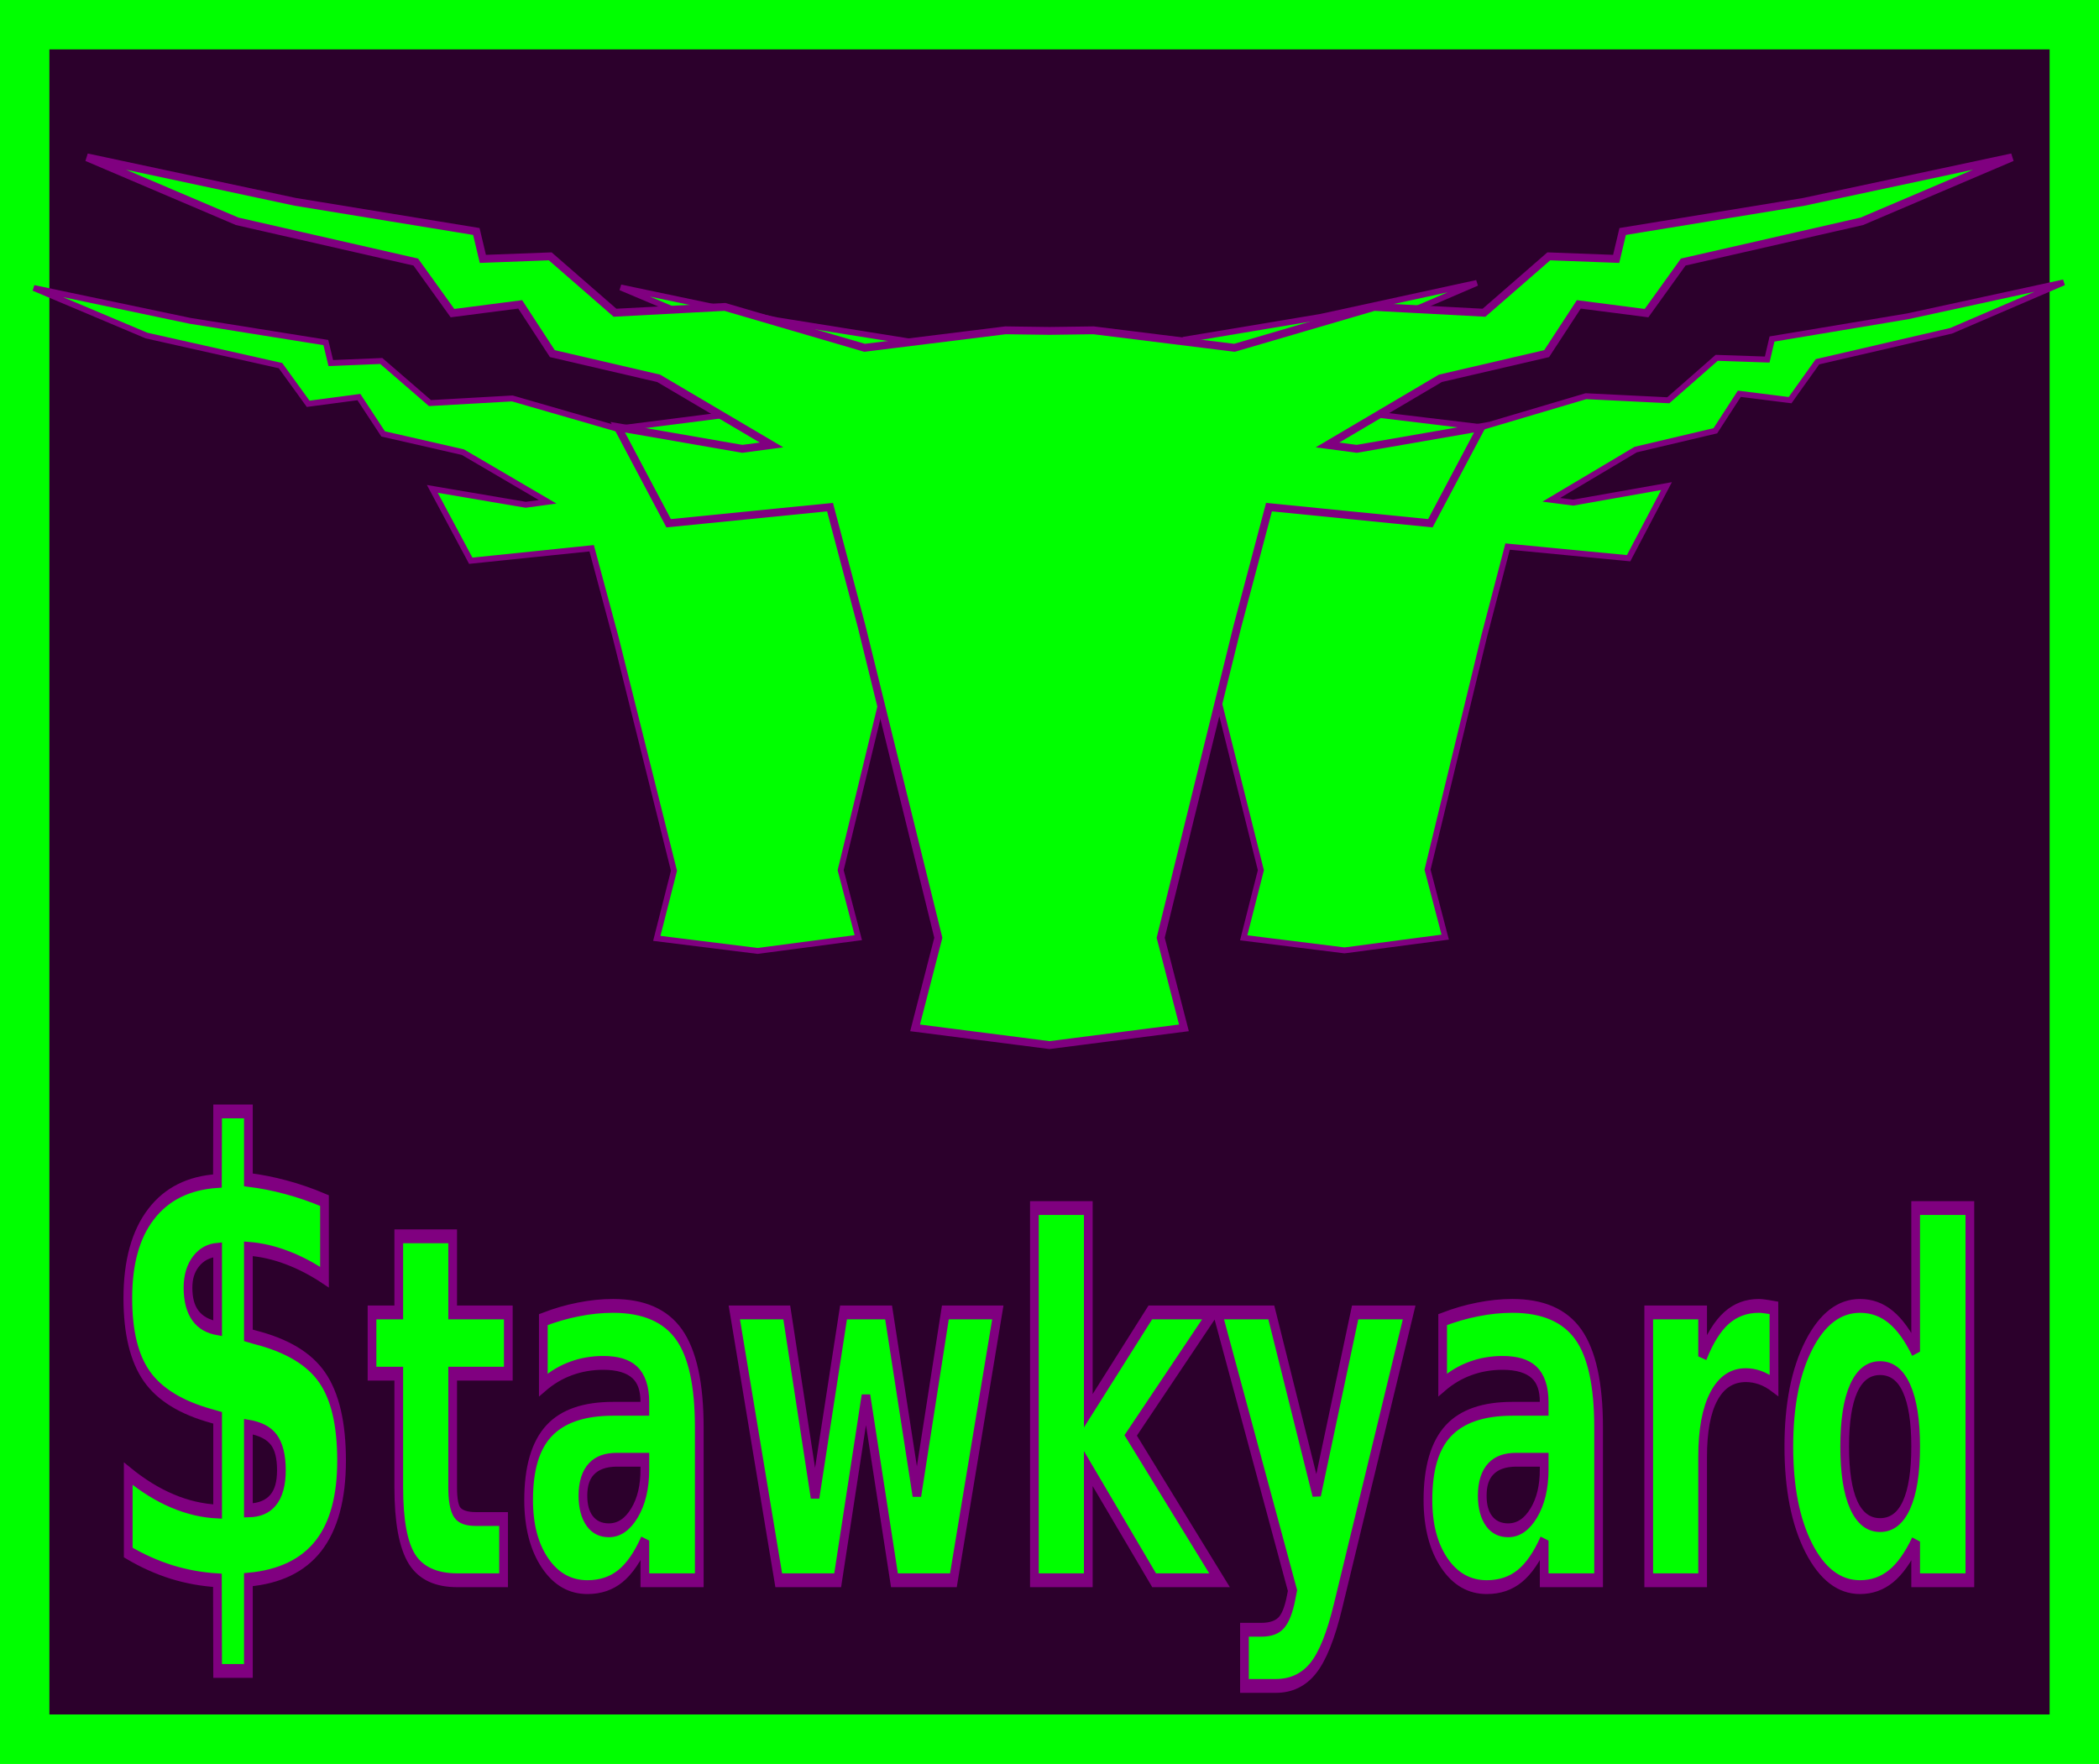
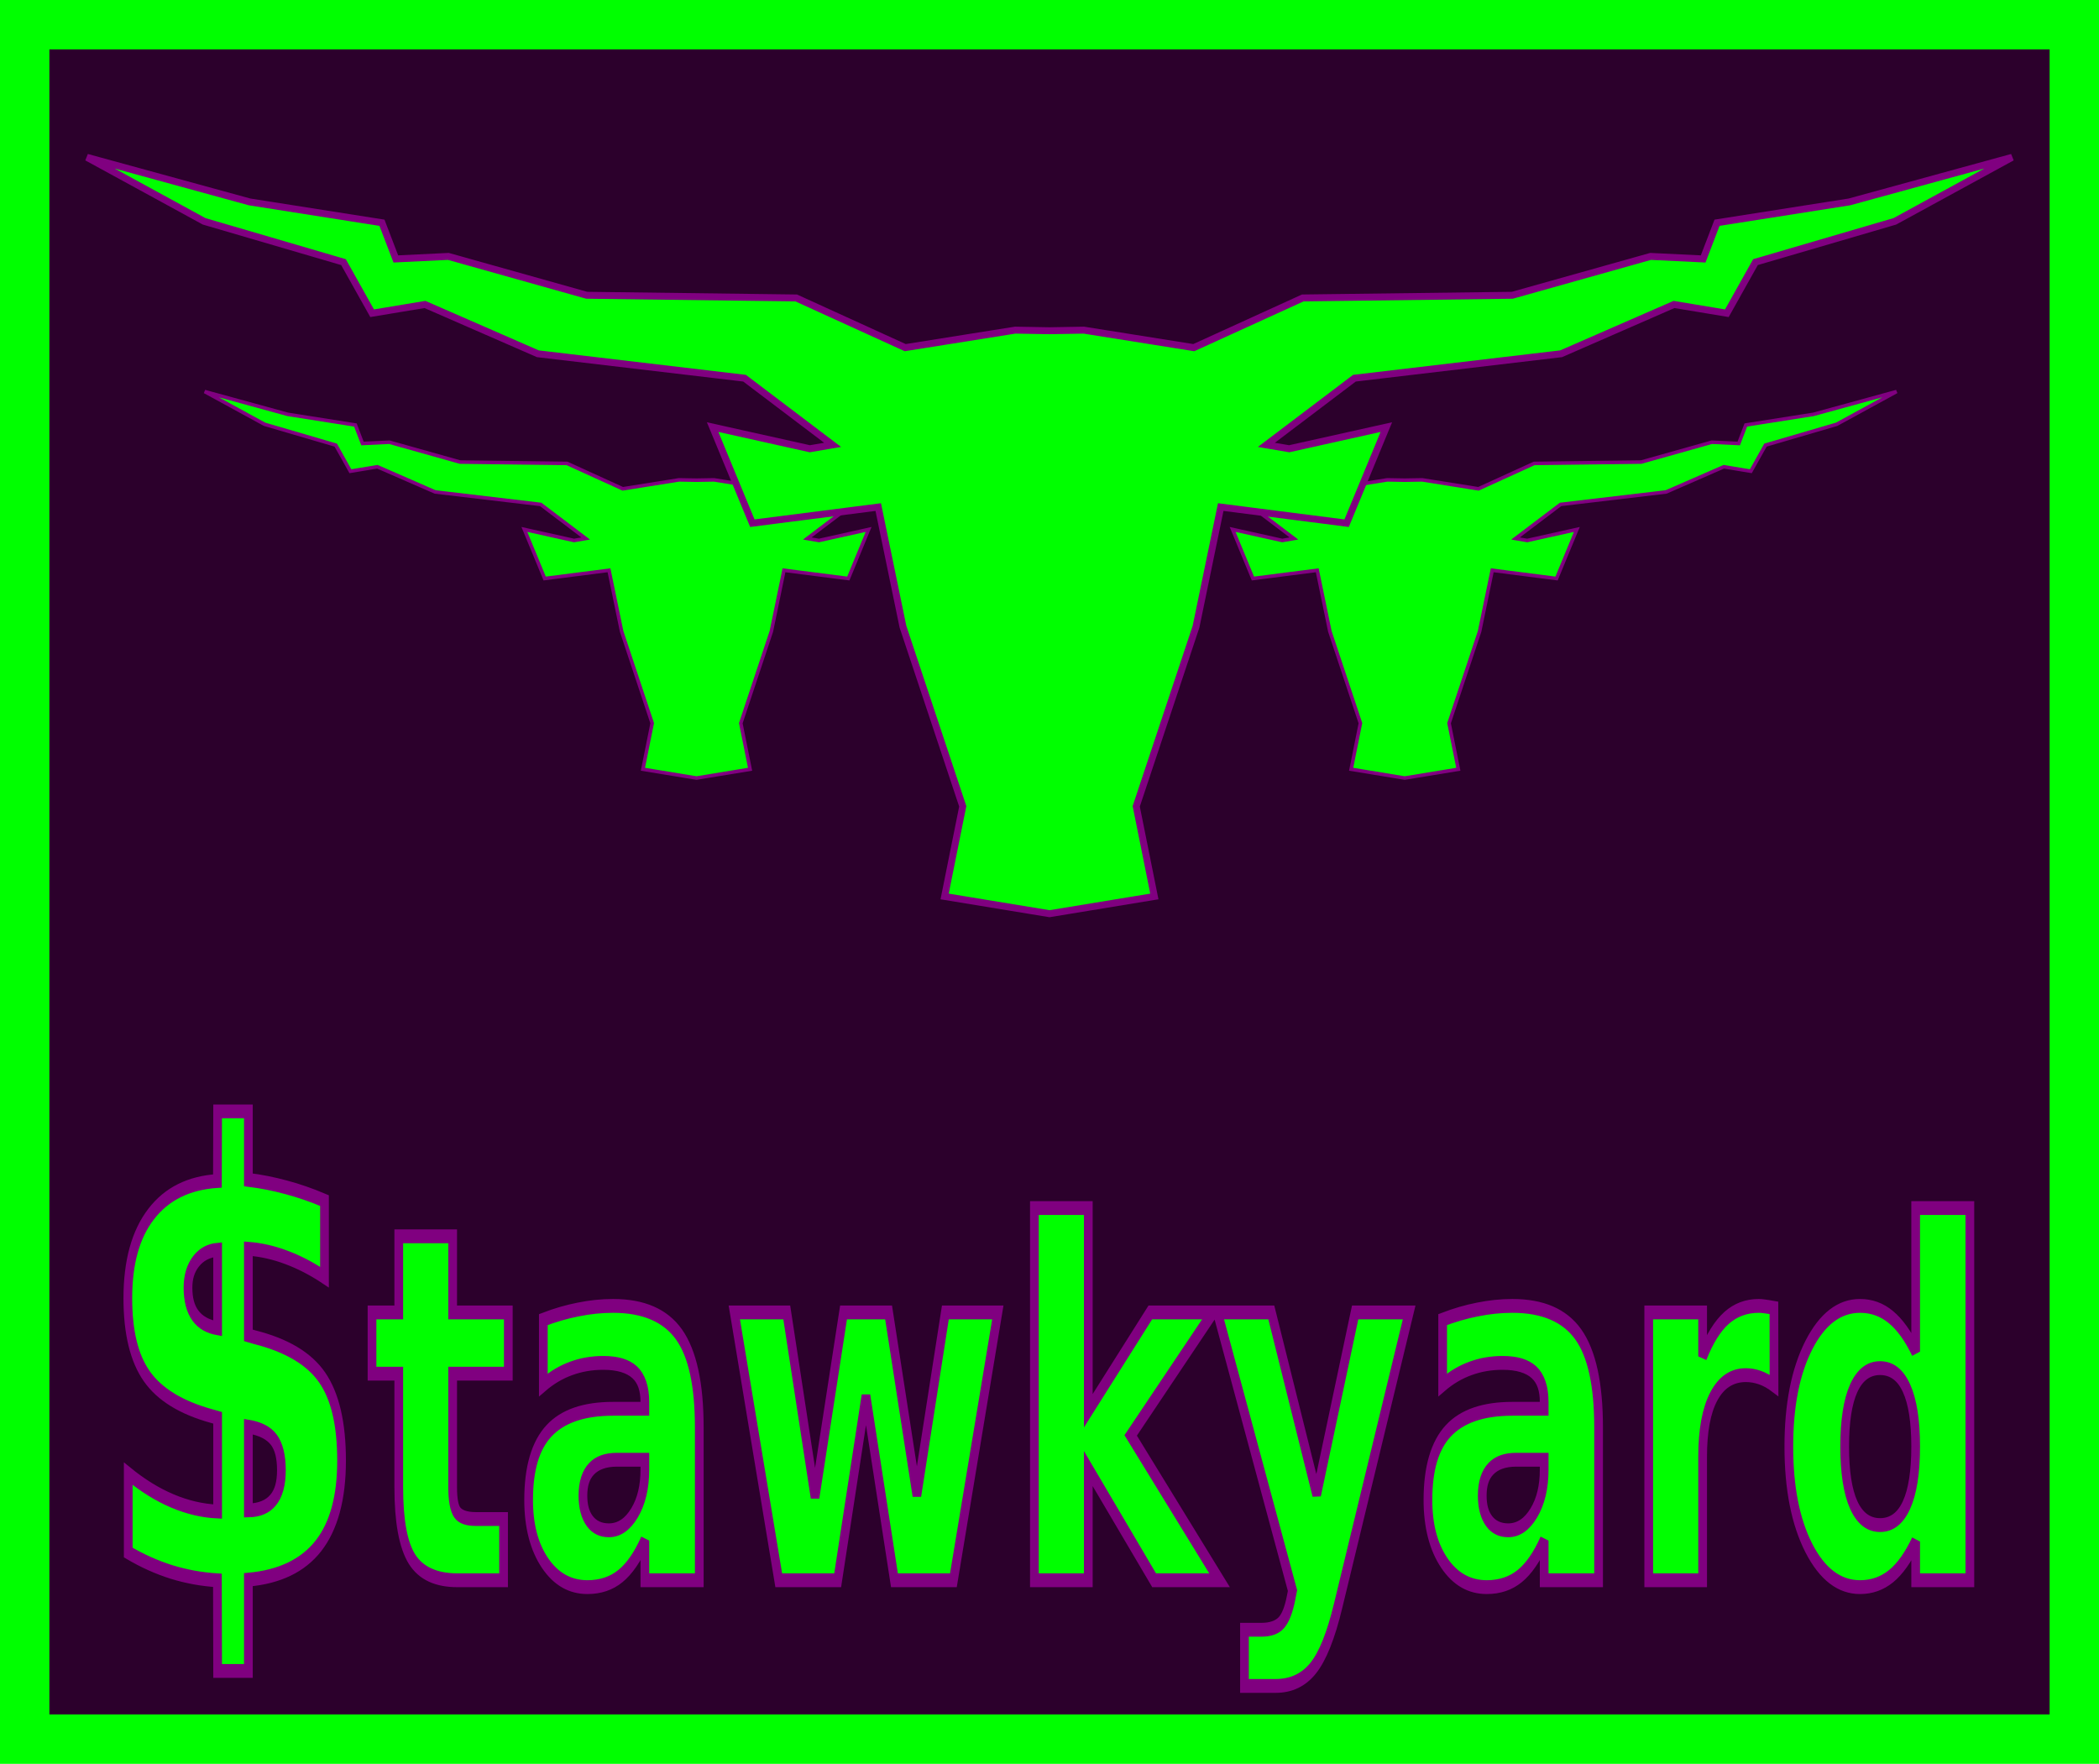
<svg xmlns="http://www.w3.org/2000/svg" xmlns:xlink="http://www.w3.org/1999/xlink" width="253.041mm" height="212.636mm" viewBox="0 0 253.041 212.636" version="1.1" id="svg8">
  <defs id="defs2">
    </defs>
-   <g style="display:none" transform="translate(27.12828,-64.90052)" id="g870" />
-   <g style="display:none" transform="translate(27.12828,-64.90052)" id="g836" />
-   <g id="layer4" style="display:inline" transform="translate(2.141873,2.359448)">
+   <g style="display:none" transform="translate(27.12828,-64.90052)" id="g1476">
+     <path id="path1474" d="m -16.647,83.867 18.106,7.711 21.536,4.914 4.425,6.157 8.164,-1.056 3.876,5.938 12.817,2.979 13.605,8.03 -3.526,0.469 -15.013,-2.608 6.137,11.577 19.453,-1.942 3.817,14.408 9.24,37.507 -2.801,10.861 16.204,2.078 16.204,-2.078 -2.801,-10.861 9.24,-37.507 3.817,-14.408 19.453,1.942 6.137,-11.577 -15.013,2.608 -3.526,-0.469 13.605,-8.03 12.817,-2.979 3.876,-5.938 8.164,1.056 4.425,-6.157 21.536,-4.914 18.106,-7.711 -25.119,5.369 -21.823,3.571 -0.785,3.302 -8.122,-0.306 -7.808,6.798 -13.245,-0.701 -16.844,4.929 -16.987,-2.108 -5.306,0.072 -5.306,-0.072 -16.987,2.108 -16.844,-4.929 -13.245,0.701 -7.808,-6.798 -8.122,0.306 L 30.295,92.806 8.472,89.235 Z" style="fill:#00ff00;fill-rule:evenodd;stroke:#800080;stroke-width:0.946;stroke-linecap:butt;stroke-linejoin:miter;stroke-miterlimit:4;stroke-dasharray:none;stroke-opacity:1" />
+   </g>
+   <g style="display:none" transform="translate(27.12828,-64.90052)" id="g1550">
+     <path id="path1548" d="m -16.647,83.867 14.126,7.716 16.802,4.918 3.452,6.161 6.369,-1.057 13.607,5.942 24.923,2.947 10.614,8.035 -2.751,0.469 -11.713,-2.61 4.788,11.585 15.177,-1.943 2.978,14.418 7.209,37.531 -2.185,10.868 12.642,2.079 12.642,-2.079 -2.185,-10.868 7.209,-37.531 2.978,-14.418 15.177,1.943 4.788,-11.585 -11.713,2.61 -2.751,-0.469 10.614,-8.035 24.923,-2.947 13.607,-5.942 6.369,1.057 3.452,-6.161 16.802,-4.918 14.126,-7.716 -19.597,5.372 -15.968,2.515 -1.671,4.363 -6.337,-0.306 -16.675,4.685 -25.256,0.323 -13.141,5.991 -13.253,-2.11 -4.14,0.072 -4.14,-0.072 -13.253,2.11 L 68.858,100.819 43.601,100.495 26.926,95.81 20.59,96.116 18.919,91.754 2.951,89.239 Z" style="fill:#00ff00;fill-rule:evenodd;stroke:#800080;stroke-width:0.836;stroke-linecap:butt;stroke-linejoin:miter;stroke-miterlimit:4;stroke-dasharray:none;stroke-opacity:1" />
+   </g>
+   <g id="g1482" transform="translate(27.12828,-64.90052)" style="display:none">
+     <path style="fill:#00ff00;fill-rule:evenodd;stroke:#800080;stroke-width:0.836;stroke-linecap:butt;stroke-linejoin:miter;stroke-miterlimit:4;stroke-dasharray:none;stroke-opacity:1" d="m -16.647,83.867 14.126,7.716 16.802,4.918 3.452,6.161 6.369,-1.057 13.607,5.942 24.923,2.947 10.614,8.035 -2.751,0.469 -11.713,-2.61 4.788,11.585 15.177,-1.943 2.978,14.418 7.209,21.656 -2.185,10.868 12.642,2.079 12.642,-2.079 -2.185,-10.868 7.209,-21.656 2.978,-14.418 15.177,1.943 4.788,-11.585 -11.713,2.61 -2.751,-0.469 10.614,-8.035 24.923,-2.947 13.607,-5.942 6.369,1.057 3.452,-6.161 16.802,-4.918 14.126,-7.716 -19.597,5.372 -15.968,2.515 -1.671,4.363 -6.337,-0.306 -16.675,4.685 -25.256,0.323 -13.141,5.991 -13.253,-2.11 -4.14,0.072 -4.14,-0.072 -13.253,2.11 L 68.858,100.819 43.601,100.495 26.926,95.81 20.59,96.116 18.919,91.754 2.951,89.239 Z" id="path1480" />
+   </g>
+   <g id="layer4" style="display:none" transform="translate(2.141873,2.359448)">
    <g style="display:inline" transform="translate(3.552246,3.07567)" id="g899">
      <rect y="0.518" x="0.259" height="200.73" width="241.135" id="rect897" style="opacity:1;fill:#2c002c;fill-opacity:1;stroke:#00ff00;stroke-width:11.906;stroke-linecap:square;stroke-miterlimit:4;stroke-dasharray:none;stroke-dashoffset:660;stroke-opacity:1;paint-order:markers stroke fill" />
    </g>
    <g style="display:inline" id="g4560" transform="translate(24.98641,-67.25997)">
      <path id="path4558" d="m 83.322,115.343 c -1.31,0.317 -2.605,0.671 -3.884,1.062 -4.556,1.391 -8.878,3.236 -13.124,5.166 -4.324,1.966 -8.672,4.054 -13.524,4.906 -4.193,0.736 -8.574,0.509 -12.845,-0.016 -4.271,-0.525 -8.493,-1.344 -12.775,-1.792 -9.195,-0.963 -18.604,-0.162 -27.299,2.276 -2.435,0.683 -4.814,1.493 -7.116,2.43 l 8.102,-1.337 c 4.304,-0.365 8.661,-0.379 12.987,-0.04 3.761,0.294 7.503,0.855 11.141,1.739 4.16,1.01 8.176,2.439 12.382,3.302 7.688,1.577 15.906,1.177 23.218,-1.128 -0.919,0.341 -1.824,0.705 -2.715,1.093 -4.497,1.958 -8.605,4.507 -12.124,7.524 0.623,0.142 1.253,0.263 1.887,0.361 7.526,1.173 15.609,-0.968 20.783,-5.505 -1.044,2.115 -1.157,4.546 -0.314,6.753 0.924,2.418 2.923,4.488 5.212,6.198 2.289,1.71 4.885,3.109 7.372,4.616 2.487,1.507 4.908,3.158 6.684,5.24 1.776,2.082 2.864,4.657 2.422,7.143 -0.225,1.262 -0.827,2.45 -1.185,3.689 -0.179,0.619 -0.298,1.256 -0.274,1.896 0.024,0.64 0.196,1.285 0.568,1.853 0.532,0.809 1.448,1.42 2.46,1.808 1.011,0.388 2.117,0.569 3.218,0.676 4.385,0.426 9.078,-0.388 12.887,-2.148 m 0,0 c 4.355,-0.471 9.34,-2.302 12.49,-4.787 0.791,-0.624 1.529,-1.309 2.035,-2.112 0.506,-0.803 0.768,-1.735 0.574,-2.637 -0.136,-0.632 -0.491,-1.228 -0.959,-1.746 -0.467,-0.519 -1.045,-0.965 -1.658,-1.368 -1.226,-0.806 -2.606,-1.451 -3.744,-2.341 -2.241,-1.753 -3.337,-4.326 -3.513,-6.845 -0.175,-2.519 0.487,-5.012 1.311,-7.425 0.824,-2.413 1.817,-4.792 2.33,-7.268 0.513,-2.476 0.523,-5.095 -0.584,-7.463 -1.01,-2.161 -2.949,-4.032 -5.383,-5.196 7.548,1.059 15.579,-1.204 20.649,-5.819 0.427,-0.389 0.835,-0.793 1.22,-1.211 -5.082,-0.667 -10.274,-0.674 -15.326,-0.022 -1,0.129 -1.995,0.284 -2.982,0.464 7.545,-1.755 14.359,-5.464 19.25,-10.479 2.676,-2.743 4.771,-5.842 7.298,-8.68 2.21,-2.482 4.748,-4.759 7.504,-6.835 3.169,-2.387 6.631,-4.51 10.319,-6.329 l 7.435,-2.909 c -11.593,1.764 -22.454,6.388 -30.841,13.13 -3.051,2.453 -5.773,5.169 -8.757,7.677 -2.984,2.508 -6.283,4.833 -10.164,6.304 -4.491,1.702 -9.523,2.177 -14.443,2.738 -4.832,0.551 -9.658,1.206 -14.325,2.336 -1.31,0.317 -2.606,0.671 -3.884,1.062" style="fill:#00ff00;fill-rule:evenodd;stroke:#800080;stroke-width:1.323;stroke-linecap:butt;stroke-linejoin:miter;stroke-miterlimit:4;stroke-dasharray:none;stroke-opacity:1" />
      <use x="0" y="0" xlink:href="#path4558" id="use4564" transform="translate(15.32053,12.29689)" width="100%" height="100%" style="fill:#00ff00;stroke:#800080;stroke-width:1.323;stroke-miterlimit:4;stroke-dasharray:none" />
      <use x="0" y="0" xlink:href="#use4564" id="use4566" transform="translate(15.32053,12.29689)" width="100%" height="100%" style="fill:#00ff00;stroke:#800080;stroke-width:1.323;stroke-miterlimit:4;stroke-dasharray:none" />
    </g>
    <g transform="translate(24.98641,-67.25997)" id="g4532" style="display:none">
      <path style="fill:#00ff00;fill-rule:evenodd;stroke:#800080;stroke-width:1.056;stroke-linecap:butt;stroke-linejoin:miter;stroke-miterlimit:4;stroke-dasharray:none;stroke-opacity:1" d="m 99.925,97.347 c -1.758,-0.062 -3.518,-0.062 -5.276,0 -6.264,0.221 -12.477,1.227 -18.642,2.395 -6.279,1.189 -12.649,2.554 -18.994,1.835 C 51.53,100.954 46.314,98.795 41.386,96.228 36.459,93.662 31.743,90.67 26.763,88.215 16.068,82.944 4.202,80.259 -7.64,80.352 c -3.316,0.026 -6.63,0.27 -9.916,0.735 l 10.552,1.33 c 5.428,1.23 10.738,3.016 15.828,5.322 4.426,2.005 8.691,4.407 12.663,7.255 4.542,3.257 8.693,7.088 13.366,10.139 8.543,5.577 18.752,8.378 28.843,7.912 -1.295,0.136 -2.585,0.313 -3.869,0.532 -6.485,1.105 -12.801,3.268 -18.643,6.386 0.685,0.474 1.39,0.918 2.111,1.33 8.555,4.898 19.5,5.001 28.139,0.266 -2.362,2.774 -3.756,6.415 -3.869,10.111 -0.124,4.05 1.24,8.018 3.143,11.56 1.903,3.542 4.34,6.739 6.59,10.056 2.249,3.317 4.343,6.823 5.43,10.717 1.087,3.893 1.081,8.249 -0.741,11.836 -0.925,1.821 -2.272,3.372 -3.348,5.102 -0.538,0.865 -1.011,1.781 -1.312,2.761 -0.301,0.98 -0.426,2.031 -0.265,3.046 0.229,1.448 1.03,2.753 2.06,3.761 1.03,1.007 2.283,1.74 3.568,2.359 5.118,2.463 11.251,3.174 16.795,2.083 m 0,0 c 5.545,1.091 12.557,0.38 17.675,-2.083 1.285,-0.619 2.537,-1.352 3.568,-2.359 1.03,-1.007 1.831,-2.313 2.06,-3.761 0.161,-1.015 0.036,-2.065 -0.265,-3.046 -0.301,-0.98 -0.774,-1.897 -1.312,-2.761 -1.076,-1.73 -2.423,-3.281 -3.348,-5.102 -1.822,-3.587 -1.828,-7.943 -0.741,-11.836 1.087,-3.893 3.181,-7.399 5.43,-10.717 2.249,-3.317 4.687,-6.514 6.59,-10.056 1.903,-3.542 3.268,-7.509 3.143,-11.56 -0.114,-3.696 -1.507,-7.337 -3.869,-10.111 8.64,4.735 19.585,4.632 28.139,-0.266 0.721,-0.413 1.426,-0.857 2.111,-1.33 -5.841,-3.118 -12.158,-5.281 -18.643,-6.386 -1.284,-0.219 -2.574,-0.396 -3.869,-0.532 10.091,0.466 20.3,-2.335 28.843,-7.912 4.674,-3.051 8.824,-6.882 13.366,-10.139 3.972,-2.848 8.237,-5.25 12.663,-7.255 5.09,-2.306 10.4,-4.092 15.828,-5.322 l 10.552,-1.33 c -15.022,-2.129 -30.63,0.381 -44.32,7.128 -4.98,2.455 -9.696,5.447 -14.623,8.013 -4.927,2.566 -10.143,4.726 -15.627,5.348 -6.345,0.72 -12.715,-0.645 -18.994,-1.835 -6.165,-1.168 -12.378,-2.174 -18.642,-2.395 -1.758,-0.062 -3.518,-0.062 -5.276,0" id="path4534" />
    </g>
    <text xml:space="preserve" style="font-style:normal;font-variant:normal;font-weight:bold;font-stretch:normal;font-size:59.04px;line-height:7.688px;font-family:'DejaVu Sans';-inkscape-font-specification:'DejaVu Sans Bold';letter-spacing:0px;word-spacing:0px;fill:#00ff00;fill-opacity:1;stroke:#800080;stroke-width:1.323;stroke-linecap:butt;stroke-linejoin:miter;stroke-miterlimit:4;stroke-dasharray:none;stroke-opacity:1" x="11.65" y="149.317" id="text4546" transform="scale(0.7936162,1.260055)">
      <tspan id="tspan4544" x="11.65" y="149.317" style="font-style:normal;font-variant:normal;font-weight:bold;font-stretch:normal;font-family:'DejaVu Sans';-inkscape-font-specification:'DejaVu Sans Bold';fill:#00ff00;stroke:#800080;stroke-width:1.323;stroke-miterlimit:4;stroke-dasharray:none">$<tspan style="font-size:46.855px;fill:#00ff00;stroke:#800080;stroke-width:1.323;stroke-miterlimit:4;stroke-dasharray:none" id="tspan4548">tawkyard</tspan>
      </tspan>
    </text>
  </g>
  <g transform="translate(2.141873,2.359448)" style="display:none" id="g893">
    <g id="layer5" transform="translate(3.552246,3.07567)" style="display:inline">
      <rect style="opacity:1;fill:#000000;fill-opacity:1;stroke:#ff0000;stroke-width:11.906;stroke-linecap:square;stroke-miterlimit:4;stroke-dasharray:none;stroke-dashoffset:660;stroke-opacity:1;paint-order:markers stroke fill" id="rect4571" width="241.135" height="200.73" x="0.259" y="0.518" />
    </g>
    <g style="display:inline" transform="translate(24.98641,-67.25997)" id="g907">
      <path style="fill:#0000ff;fill-rule:evenodd;stroke:#ff0000;stroke-width:0.709;stroke-linecap:butt;stroke-linejoin:miter;stroke-miterlimit:4;stroke-dasharray:none;stroke-opacity:1" d="m -23.06,99.617 13.592,5.733 16.156,3.627 3.333,4.604 6.117,-0.813 2.921,4.441 9.615,2.2 10.219,5.984 -2.642,0.36 -11.26,-1.915 4.631,8.662 14.577,-1.507 2.899,10.79 7.024,28.091 -2.071,8.149 12.151,1.515 12.141,-1.6 -2.128,-8.134 6.828,-28.139 2.824,-10.81 14.587,1.405 4.57,-8.694 -11.247,1.994 -2.644,-0.342 10.177,-6.055 9.6,-2.267 2.89,-4.461 6.122,0.77 3.301,-4.627 16.13,-3.74 13.552,-5.828 -18.814,4.09 -16.349,2.734 -0.58,2.477 -6.089,-0.208 -5.835,5.116 -9.93,-0.49 -12.613,3.739 -12.739,-1.536 -3.977,0.068 -3.978,-0.04 -12.728,1.625 -12.639,-3.651 -9.926,0.56 -5.871,-5.075 -6.087,0.251 -0.597,-2.473 -16.368,-2.619 z" id="use909" />
      <use x="0" y="0" xlink:href="#use909" id="use911" transform="translate(70.67776,-0.2469869)" width="100%" height="100%" />
    </g>
    <g id="layer1" transform="translate(24.98641,-67.25997)" style="display:inline">
      <path style="fill:#0000ff;fill-rule:evenodd;stroke:#ff0000;stroke-width:0.946;stroke-linecap:butt;stroke-linejoin:miter;stroke-miterlimit:4;stroke-dasharray:none;stroke-opacity:1" d="m -16.647,83.867 18.106,7.711 21.536,4.914 4.425,6.157 8.164,-1.056 3.876,5.938 12.817,2.979 13.605,8.03 -3.526,0.469 -15.013,-2.608 6.137,11.577 19.453,-1.942 3.817,14.408 9.24,37.507 -2.801,10.861 16.204,2.078 16.204,-2.078 -2.801,-10.861 9.24,-37.507 3.817,-14.408 19.453,1.942 6.137,-11.577 -15.013,2.608 -3.526,-0.469 13.605,-8.03 12.817,-2.979 3.876,-5.938 8.164,1.056 4.425,-6.157 21.536,-4.914 18.106,-7.711 -25.119,5.369 -21.823,3.571 -0.785,3.302 -8.122,-0.306 -7.808,6.798 -13.245,-0.701 -16.844,4.929 -16.987,-2.108 -5.306,0.072 -5.306,-0.072 -16.987,2.108 -16.844,-4.929 -13.245,0.701 -7.808,-6.798 -8.122,0.306 L 30.295,92.806 8.472,89.235 Z" id="path4517" />
    </g>
    <text transform="scale(0.7936162,1.260055)" id="text891" y="149.317" x="12.109" style="font-style:normal;font-variant:normal;font-weight:bold;font-stretch:normal;font-size:59.04px;line-height:7.688px;font-family:'DejaVu Sans';-inkscape-font-specification:'DejaVu Sans Bold';letter-spacing:0px;word-spacing:0px;fill:#0000ff;fill-opacity:1;stroke:#ff0000;stroke-width:1.323;stroke-linecap:butt;stroke-linejoin:miter;stroke-miterlimit:4;stroke-dasharray:none;stroke-opacity:1" xml:space="preserve">
      <tspan style="font-style:normal;font-variant:normal;font-weight:bold;font-stretch:normal;font-family:'DejaVu Sans';-inkscape-font-specification:'DejaVu Sans Bold';fill:#0000ff;stroke:#ff0000;stroke-width:1.323;stroke-miterlimit:4;stroke-dasharray:none" y="149.317" x="12.109" id="tspan889">$<tspan id="tspan887" style="font-size:46.855px;fill:#0000ff;stroke:#ff0000;stroke-width:1.323;stroke-miterlimit:4;stroke-dasharray:none">tawkyard</tspan>
      </tspan>
    </text>
  </g>
-   <g id="g937" style="display:inline" transform="translate(2.141873,2.359448)">
+   <g id="g937" style="display:none" transform="translate(2.141873,2.359448)">
    <g style="display:inline" transform="translate(3.552246,3.07567)" id="g919">
      <rect y="0.518" x="0.259" height="200.73" width="241.135" id="rect917" style="opacity:1;fill:#2c002c;fill-opacity:1;stroke:#00ff00;stroke-width:11.906;stroke-linecap:square;stroke-miterlimit:4;stroke-dasharray:none;stroke-dashoffset:660;stroke-opacity:1;paint-order:markers stroke fill" />
    </g>
    <g id="g925" transform="translate(24.98641,-67.25997)" style="display:inline">
      <path id="path921" d="m -23.06,99.617 13.592,5.733 16.156,3.627 3.333,4.604 6.117,-0.813 2.921,4.441 9.615,2.2 10.219,5.984 -2.642,0.36 -11.26,-1.915 4.631,8.662 14.577,-1.507 2.899,10.79 7.024,28.091 -2.071,8.149 12.151,1.515 12.141,-1.6 -2.128,-8.134 6.828,-28.139 2.824,-10.81 14.587,1.405 4.57,-8.694 -11.247,1.994 -2.644,-0.342 10.177,-6.055 9.6,-2.267 2.89,-4.461 6.122,0.77 3.301,-4.627 16.13,-3.74 13.552,-5.828 -18.814,4.09 -16.349,2.734 -0.58,2.477 -6.089,-0.208 -5.835,5.116 -9.93,-0.49 -12.613,3.739 -12.739,-1.536 -3.977,0.068 -3.978,-0.04 -12.728,1.625 -12.639,-3.651 -9.926,0.56 -5.871,-5.075 -6.087,0.251 -0.597,-2.473 -16.368,-2.619 z" style="fill:#00ff00;fill-rule:evenodd;stroke:#800080;stroke-width:0.709;stroke-linecap:butt;stroke-linejoin:miter;stroke-miterlimit:4;stroke-dasharray:none;stroke-opacity:1" />
      <use x="0" y="0" xlink:href="#path921" id="use939" transform="translate(70.75138,-0.06527)" width="100%" height="100%" />
    </g>
-     <g style="display:inline" transform="translate(24.98641,-67.25997)" id="g929">
-       <path id="path927" d="m -16.647,83.867 18.106,7.711 21.536,4.914 4.425,6.157 8.164,-1.056 3.876,5.938 12.817,2.979 13.605,8.03 -3.526,0.469 -15.013,-2.608 6.137,11.577 19.453,-1.942 3.817,14.408 9.24,37.507 -2.801,10.861 16.204,2.078 16.204,-2.078 -2.801,-10.861 9.24,-37.507 3.817,-14.408 19.453,1.942 6.137,-11.577 -15.013,2.608 -3.526,-0.469 13.605,-8.03 12.817,-2.979 3.876,-5.938 8.164,1.056 4.425,-6.157 21.536,-4.914 18.106,-7.711 -25.119,5.369 -21.823,3.571 -0.785,3.302 -8.122,-0.306 -7.808,6.798 -13.245,-0.701 -16.844,4.929 -16.987,-2.108 -5.306,0.072 -5.306,-0.072 -16.987,2.108 -16.844,-4.929 -13.245,0.701 -7.808,-6.798 -8.122,0.306 L 30.295,92.806 8.472,89.235 Z" style="fill:#00ff00;fill-rule:evenodd;stroke:#800080;stroke-width:0.946;stroke-linecap:butt;stroke-linejoin:miter;stroke-miterlimit:4;stroke-dasharray:none;stroke-opacity:1" />
+     <g id="g1470" transform="translate(24.98641,-67.25997)" style="display:inline">
+       <path style="fill:#00ff00;fill-rule:evenodd;stroke:#800080;stroke-width:0.946;stroke-linecap:butt;stroke-linejoin:miter;stroke-miterlimit:4;stroke-dasharray:none;stroke-opacity:1" d="m -16.647,83.867 18.106,7.711 21.536,4.914 4.425,6.157 8.164,-1.056 3.876,5.938 12.817,2.979 13.605,8.03 -3.526,0.469 -15.013,-2.608 6.137,11.577 19.453,-1.942 3.817,14.408 9.24,37.507 -2.801,10.861 16.204,2.078 16.204,-2.078 -2.801,-10.861 9.24,-37.507 3.817,-14.408 19.453,1.942 6.137,-11.577 -15.013,2.608 -3.526,-0.469 13.605,-8.03 12.817,-2.979 3.876,-5.938 8.164,1.056 4.425,-6.157 21.536,-4.914 18.106,-7.711 -25.119,5.369 -21.823,3.571 -0.785,3.302 -8.122,-0.306 -7.808,6.798 -13.245,-0.701 -16.844,4.929 -16.987,-2.108 -5.306,0.072 -5.306,-0.072 -16.987,2.108 -16.844,-4.929 -13.245,0.701 -7.808,-6.798 -8.122,0.306 L 30.295,92.806 8.472,89.235 Z" id="path1468" />
    </g>
    <g id="g943" transform="translate(24.98641,-67.25997)" style="display:none">
      <g id="g954" transform="translate(0.8649597,2.032719)">
        <path id="path941" d="m -2.572,125.388 14.905,1.851 16.833,-0.922 4.541,3.587 5.767,-2.491 4.092,3.542 10.03,-0.509 11.669,3.031 -2.488,1.085 -11.563,1.243 6.937,7.203 13.864,-5.514 5.83,9.768 14.664,25.575 0.228,8.557 12.325,-1.882 11.451,-4.931 -4.338,-7.379 -1.107,-29.46 -0.229,-11.373 14.68,-2.665 2.069,-9.784 -10.466,5.07 -2.685,0.398 8.293,-8.752 8.777,-4.88 1.595,-5.171 6.211,-0.942 1.952,-5.447 14.767,-8.133 11.662,-9.464 -17.3,9.22 -15.26,7.208 0.118,2.588 -6.023,1.483 -4.299,6.629 -9.865,2.271 -11.321,7.158 -12.906,2.025 -3.878,1.168 -3.908,1.063 -12.019,5.118 -13.394,-0.075 -9.57,3.299 -7.158,-3.346 -5.894,1.932 -1.27,-2.258 -16.761,1.968 z" style="fill:#00ff00;fill-rule:evenodd;stroke:#800080;stroke-width:0.722;stroke-linecap:butt;stroke-linejoin:miter;stroke-miterlimit:4;stroke-dasharray:none;stroke-opacity:1" />
        <use height="100%" width="100%" transform="translate(15.875,15.875)" id="use945" xlink:href="#path941" y="0" x="0" />
        <use height="100%" width="100%" transform="translate(31.75,31.75)" id="use949" xlink:href="#path941" y="0" x="0" />
      </g>
    </g>
    <text xml:space="preserve" style="font-style:normal;font-variant:normal;font-weight:bold;font-stretch:normal;font-size:59.04px;line-height:7.688px;font-family:'DejaVu Sans';-inkscape-font-specification:'DejaVu Sans Bold';letter-spacing:0px;word-spacing:0px;fill:#00ff00;fill-opacity:1;stroke:#800080;stroke-width:1.323;stroke-linecap:butt;stroke-linejoin:miter;stroke-miterlimit:4;stroke-dasharray:none;stroke-opacity:1" x="12.109" y="149.317" id="text935" transform="scale(0.7936162,1.260055)">
      <tspan id="tspan933" x="12.109" y="149.317" style="font-style:normal;font-variant:normal;font-weight:bold;font-stretch:normal;font-family:'DejaVu Sans';-inkscape-font-specification:'DejaVu Sans Bold';fill:#00ff00;stroke:#800080;stroke-width:1.323;stroke-miterlimit:4;stroke-dasharray:none">$<tspan style="font-size:46.855px;fill:#00ff00;stroke:#800080;stroke-width:1.323;stroke-miterlimit:4;stroke-dasharray:none" id="tspan931">tawkyard</tspan>
      </tspan>
    </text>
  </g>
+   <g transform="translate(2.141873,2.359448)" style="display:none" id="g1514">
+     <g id="g1486" transform="translate(3.552246,3.07567)" style="display:inline">
+       <rect style="opacity:1;fill:#2c002c;fill-opacity:1;stroke:#00ff00;stroke-width:11.906;stroke-linecap:square;stroke-miterlimit:4;stroke-dasharray:none;stroke-dashoffset:660;stroke-opacity:1;paint-order:markers stroke fill" id="rect1484" width="241.135" height="200.73" x="0.259" y="0.518" />
+     </g>
+     <g style="display:inline" transform="translate(24.98641,-67.25997)" id="g1492">
+       <path style="fill:#00ff00;fill-rule:evenodd;stroke:#800080;stroke-width:0.518;stroke-linecap:butt;stroke-linejoin:miter;stroke-miterlimit:4;stroke-dasharray:none;stroke-opacity:1" d="m -5.9,110.317 9.922,4.185 11.794,2.648 2.433,3.361 4.465,-0.593 2.132,3.242 7.019,1.606 7.46,4.368 -1.928,0.263 -8.22,-1.398 3.38,6.323 10.641,-1.1 2.116,7.877 5.128,20.506 -1.512,5.948 8.871,1.106 8.863,-1.168 -1.553,-5.938 4.984,-20.542 2.061,-7.892 10.648,1.025 3.336,-6.347 -8.21,1.456 -1.93,-0.25 7.429,-4.42 7.008,-1.655 2.11,-3.257 4.469,0.562 2.409,-3.378 11.775,-2.73 9.893,-4.254 -13.735,2.986 -11.935,1.996 -0.423,1.809 -4.445,-0.152 -4.26,3.735 -7.249,-0.358 -9.208,2.729 -9.299,-1.121 -2.904,0.049 -2.904,-0.029 -9.291,1.186 -9.226,-2.665 -7.246,0.409 -4.286,-3.705 -4.444,0.183 -0.436,-1.806 -11.948,-1.912 z" id="path1488" />
+       <use height="100%" width="100%" transform="matrix(0.7300065,0,0,0.7300065,94.3335,37.54784)" id="use1490" xlink:href="#path921" y="0" x="0" />
+     </g>
+     <g style="display:inline" transform="translate(24.98641,-67.25997)" id="g1496">
+       <path id="path1494" d="m -16.647,83.867 18.106,7.711 21.536,4.914 4.425,6.157 8.164,-1.056 3.876,5.938 12.817,2.979 13.605,8.03 -3.526,0.469 -15.013,-2.608 6.137,11.577 19.453,-1.942 3.817,14.408 9.24,37.507 -2.801,10.861 16.204,2.078 16.204,-2.078 -2.801,-10.861 9.24,-37.507 3.817,-14.408 19.453,1.942 6.137,-11.577 -15.013,2.608 -3.526,-0.469 13.605,-8.03 12.817,-2.979 3.876,-5.938 8.164,1.056 4.425,-6.157 21.536,-4.914 18.106,-7.711 -25.119,5.369 -21.823,3.571 -0.785,3.302 -8.122,-0.306 -7.808,6.798 -13.245,-0.701 -16.844,4.929 -16.987,-2.108 -5.306,0.072 -5.306,-0.072 -16.987,2.108 -16.844,-4.929 -13.245,0.701 -7.808,-6.798 -8.122,0.306 L 30.295,92.806 8.472,89.235 Z" style="fill:#00ff00;fill-rule:evenodd;stroke:#800080;stroke-width:0.946;stroke-linecap:butt;stroke-linejoin:miter;stroke-miterlimit:4;stroke-dasharray:none;stroke-opacity:1" />
+     </g>
+     <g style="display:none" transform="translate(24.98641,-67.25997)" id="g1506">
+       <g transform="translate(0.8649597,2.032719)" id="g1504">
+         <path style="fill:#00ff00;fill-rule:evenodd;stroke:#800080;stroke-width:0.722;stroke-linecap:butt;stroke-linejoin:miter;stroke-miterlimit:4;stroke-dasharray:none;stroke-opacity:1" d="m -2.572,125.388 14.905,1.851 16.833,-0.922 4.541,3.587 5.767,-2.491 4.092,3.542 10.03,-0.509 11.669,3.031 -2.488,1.085 -11.563,1.243 6.937,7.203 13.864,-5.514 5.83,9.768 14.664,25.575 0.228,8.557 12.325,-1.882 11.451,-4.931 -4.338,-7.379 -1.107,-29.46 -0.229,-11.373 14.68,-2.665 2.069,-9.784 -10.466,5.07 -2.685,0.398 8.293,-8.752 8.777,-4.88 1.595,-5.171 6.211,-0.942 1.952,-5.447 14.767,-8.133 11.662,-9.464 -17.3,9.22 -15.26,7.208 0.118,2.588 -6.023,1.483 -4.299,6.629 -9.865,2.271 -11.321,7.158 -12.906,2.025 -3.878,1.168 -3.908,1.063 -12.019,5.118 -13.394,-0.075 -9.57,3.299 -7.158,-3.346 -5.894,1.932 -1.27,-2.258 -16.761,1.968 z" id="path1498" />
+         <use x="0" y="0" xlink:href="#path941" id="use1500" transform="translate(15.875,15.875)" width="100%" height="100%" />
+         <use x="0" y="0" xlink:href="#path941" id="use1502" transform="translate(31.75,31.75)" width="100%" height="100%" />
+       </g>
+     </g>
+     <text transform="scale(0.7936162,1.260055)" id="text1512" y="149.317" x="12.109" style="font-style:normal;font-variant:normal;font-weight:bold;font-stretch:normal;font-size:59.04px;line-height:7.688px;font-family:'DejaVu Sans';-inkscape-font-specification:'DejaVu Sans Bold';letter-spacing:0px;word-spacing:0px;fill:#00ff00;fill-opacity:1;stroke:#800080;stroke-width:1.323;stroke-linecap:butt;stroke-linejoin:miter;stroke-miterlimit:4;stroke-dasharray:none;stroke-opacity:1" xml:space="preserve">
+       <tspan style="font-style:normal;font-variant:normal;font-weight:bold;font-stretch:normal;font-family:'DejaVu Sans';-inkscape-font-specification:'DejaVu Sans Bold';fill:#00ff00;stroke:#800080;stroke-width:1.323;stroke-miterlimit:4;stroke-dasharray:none" y="149.317" x="12.109" id="tspan1510">$<tspan id="tspan1508" style="font-size:46.855px;fill:#00ff00;stroke:#800080;stroke-width:1.323;stroke-miterlimit:4;stroke-dasharray:none">tawkyard</tspan>
+       </tspan>
+     </text>
+   </g>
+   <g id="g1546" style="display:none" transform="translate(2.141873,2.359448)">
+     <g style="display:inline" transform="translate(3.552246,3.07567)" id="g1518">
+       <rect y="0.518" x="0.259" height="200.73" width="241.135" id="rect1516" style="opacity:1;fill:#2c002c;fill-opacity:1;stroke:#00ff00;stroke-width:11.906;stroke-linecap:square;stroke-miterlimit:4;stroke-dasharray:none;stroke-dashoffset:660;stroke-opacity:1;paint-order:markers stroke fill" />
+     </g>
+     <g id="g1524" transform="translate(24.98641,-67.25997)" style="display:none">
+       <path id="path1520" d="m -5.9,110.317 9.922,4.185 11.794,2.648 2.433,3.361 4.465,-0.593 2.132,3.242 7.019,1.606 7.46,4.368 -1.928,0.263 -8.22,-1.398 3.38,6.323 10.641,-1.1 2.116,7.877 5.128,20.506 -1.512,5.948 8.871,1.106 8.863,-1.168 -1.553,-5.938 4.984,-20.542 2.061,-7.892 10.648,1.025 3.336,-6.347 -8.21,1.456 -1.93,-0.25 7.429,-4.42 7.008,-1.655 2.11,-3.257 4.469,0.562 2.409,-3.378 11.775,-2.73 9.893,-4.254 -13.735,2.986 -11.935,1.996 -0.423,1.809 -4.445,-0.152 -4.26,3.735 -7.249,-0.358 -9.208,2.729 -9.299,-1.121 -2.904,0.049 -2.904,-0.029 -9.291,1.186 -9.226,-2.665 -7.246,0.409 -4.286,-3.705 -4.444,0.183 -0.436,-1.806 -11.948,-1.912 z" style="fill:#00ff00;fill-rule:evenodd;stroke:#800080;stroke-width:0.518;stroke-linecap:butt;stroke-linejoin:miter;stroke-miterlimit:4;stroke-dasharray:none;stroke-opacity:1" />
+       <use x="0" y="0" xlink:href="#path921" id="use1522" transform="matrix(0.7300065,0,0,0.7300065,94.3335,37.54784)" width="100%" height="100%" />
+     </g>
+     <g id="g1528" transform="translate(24.98641,-67.25997)" style="display:none">
+       <path style="fill:#00ff00;fill-rule:evenodd;stroke:#800080;stroke-width:0.946;stroke-linecap:butt;stroke-linejoin:miter;stroke-miterlimit:4;stroke-dasharray:none;stroke-opacity:1" d="m -16.647,83.867 18.106,7.711 21.536,4.914 4.425,6.157 8.164,-1.056 3.876,5.938 12.817,2.979 13.605,8.03 -3.526,0.469 -15.013,-2.608 6.137,11.577 19.453,-1.942 3.817,14.408 9.24,37.507 -2.801,10.861 16.204,2.078 16.204,-2.078 -2.801,-10.861 9.24,-37.507 3.817,-14.408 19.453,1.942 6.137,-11.577 -15.013,2.608 -3.526,-0.469 13.605,-8.03 12.817,-2.979 3.876,-5.938 8.164,1.056 4.425,-6.157 21.536,-4.914 18.106,-7.711 -25.119,5.369 -21.823,3.571 -0.785,3.302 -8.122,-0.306 -7.808,6.798 -13.245,-0.701 -16.844,4.929 -16.987,-2.108 -5.306,0.072 -5.306,-0.072 -16.987,2.108 -16.844,-4.929 -13.245,0.701 -7.808,-6.798 -8.122,0.306 L 30.295,92.806 8.472,89.235 Z" id="path1526" />
+     </g>
+     <g style="display:inline" transform="translate(24.98641,-67.25997)" id="g1562">
+       <path id="path1560" d="m -6.55,110.295 7.824,4.274 9.307,2.724 1.912,3.412 3.528,-0.585 7.537,3.291 13.804,1.632 5.879,4.451 -1.524,0.26 -6.488,-1.445 2.652,6.417 8.406,-1.076 1.65,7.986 3.993,20.788 -1.21,6.02 7.002,1.152 7.002,-1.152 -1.21,-6.02 3.993,-20.788 1.65,-7.986 8.406,1.076 2.652,-6.417 -6.488,1.445 -1.524,-0.26 5.879,-4.451 13.804,-1.632 7.537,-3.291 3.528,0.585 1.912,-3.412 9.307,-2.724 7.824,-4.274 -10.855,2.976 -8.844,1.393 -0.926,2.417 -3.51,-0.17 -9.236,2.595 -13.989,0.179 -7.279,3.318 -7.341,-1.168 -2.293,0.04 -2.293,-0.04 -7.341,1.168 -7.279,-3.318 -13.989,-0.179 -9.236,-2.595 -3.51,0.17 -0.926,-2.417 -8.844,-1.393 z" style="fill:#00ff00;fill-rule:evenodd;stroke:#800080;stroke-width:0.463;stroke-linecap:butt;stroke-linejoin:miter;stroke-miterlimit:4;stroke-dasharray:none;stroke-opacity:1" />
+       <use x="0" y="0" xlink:href="#path1560" id="use1564" transform="translate(83.60834)" width="100%" height="100%" />
+     </g>
+     <g id="g1556" transform="translate(24.98641,-67.25997)" style="display:inline">
+       <path style="fill:#00ff00;fill-rule:evenodd;stroke:#800080;stroke-width:0.836;stroke-linecap:butt;stroke-linejoin:miter;stroke-miterlimit:4;stroke-dasharray:none;stroke-opacity:1" d="m -16.647,83.867 14.126,7.716 16.802,4.918 3.452,6.161 6.369,-1.057 13.607,5.942 24.923,2.947 10.614,8.035 -2.751,0.469 -11.713,-2.61 4.788,11.585 15.177,-1.943 2.978,14.418 7.209,37.531 -2.185,10.868 12.642,2.079 12.642,-2.079 -2.185,-10.868 7.209,-37.531 2.978,-14.418 15.177,1.943 4.788,-11.585 -11.713,2.61 -2.751,-0.469 10.614,-8.035 24.923,-2.947 13.607,-5.942 6.369,1.057 3.452,-6.161 16.802,-4.918 14.126,-7.716 -19.597,5.372 -15.968,2.515 -1.671,4.363 -6.337,-0.306 -16.675,4.685 -25.256,0.323 -13.141,5.991 -13.253,-2.11 -4.14,0.072 -4.14,-0.072 -13.253,2.11 L 68.858,100.819 43.601,100.495 26.926,95.81 20.59,96.116 18.919,91.754 2.951,89.239 Z" id="path1554" />
+     </g>
+     <g id="g1538" transform="translate(24.98641,-67.25997)" style="display:none">
+       <g id="g1536" transform="translate(0.8649597,2.032719)">
+         <path id="path1530" d="m -2.572,125.388 14.905,1.851 16.833,-0.922 4.541,3.587 5.767,-2.491 4.092,3.542 10.03,-0.509 11.669,3.031 -2.488,1.085 -11.563,1.243 6.937,7.203 13.864,-5.514 5.83,9.768 14.664,25.575 0.228,8.557 12.325,-1.882 11.451,-4.931 -4.338,-7.379 -1.107,-29.46 -0.229,-11.373 14.68,-2.665 2.069,-9.784 -10.466,5.07 -2.685,0.398 8.293,-8.752 8.777,-4.88 1.595,-5.171 6.211,-0.942 1.952,-5.447 14.767,-8.133 11.662,-9.464 -17.3,9.22 -15.26,7.208 0.118,2.588 -6.023,1.483 -4.299,6.629 -9.865,2.271 -11.321,7.158 -12.906,2.025 -3.878,1.168 -3.908,1.063 -12.019,5.118 -13.394,-0.075 -9.57,3.299 -7.158,-3.346 -5.894,1.932 -1.27,-2.258 -16.761,1.968 z" style="fill:#00ff00;fill-rule:evenodd;stroke:#800080;stroke-width:0.722;stroke-linecap:butt;stroke-linejoin:miter;stroke-miterlimit:4;stroke-dasharray:none;stroke-opacity:1" />
+         <use height="100%" width="100%" transform="translate(15.875,15.875)" id="use1532" xlink:href="#path941" y="0" x="0" />
+         <use height="100%" width="100%" transform="translate(31.75,31.75)" id="use1534" xlink:href="#path941" y="0" x="0" />
+       </g>
+     </g>
+     <text xml:space="preserve" style="font-style:normal;font-variant:normal;font-weight:bold;font-stretch:normal;font-size:59.04px;line-height:7.688px;font-family:'DejaVu Sans';-inkscape-font-specification:'DejaVu Sans Bold';letter-spacing:0px;word-spacing:0px;fill:#00ff00;fill-opacity:1;stroke:#800080;stroke-width:1.323;stroke-linecap:butt;stroke-linejoin:miter;stroke-miterlimit:4;stroke-dasharray:none;stroke-opacity:1" x="12.109" y="149.317" id="text1544" transform="scale(0.7936162,1.260055)">
+       <tspan id="tspan1542" x="12.109" y="149.317" style="font-style:normal;font-variant:normal;font-weight:bold;font-stretch:normal;font-family:'DejaVu Sans';-inkscape-font-specification:'DejaVu Sans Bold';fill:#00ff00;stroke:#800080;stroke-width:1.323;stroke-miterlimit:4;stroke-dasharray:none">$<tspan style="font-size:46.855px;fill:#00ff00;stroke:#800080;stroke-width:1.323;stroke-miterlimit:4;stroke-dasharray:none" id="tspan1540">tawkyard</tspan>
+       </tspan>
+     </text>
+   </g>
+   <g transform="translate(2.141873,2.359448)" style="display:inline" id="g1606">
+     <g id="g1568" transform="translate(3.552246,3.07567)" style="display:inline">
+       <rect style="opacity:1;fill:#2c002c;fill-opacity:1;stroke:#00ff00;stroke-width:11.906;stroke-linecap:square;stroke-miterlimit:4;stroke-dasharray:none;stroke-dashoffset:660;stroke-opacity:1;paint-order:markers stroke fill" id="rect1566" width="241.135" height="200.73" x="0.259" y="0.518" />
+     </g>
+     <g style="display:inline" transform="translate(24.98641,-67.25997)" id="g1610">
+       <path id="path1608" d="m -2.455,112.105 7.218,3.943 8.585,2.513 1.764,3.148 3.254,-0.54 6.953,3.036 12.735,1.506 5.423,4.106 -1.406,0.24 -5.985,-1.333 2.447,5.919 7.755,-0.993 1.522,7.367 3.683,11.066 -1.117,5.553 6.46,1.062 6.46,-1.062 -1.117,-5.553 3.683,-11.066 1.522,-7.367 7.755,0.993 2.447,-5.919 -5.985,1.333 -1.406,-0.24 5.423,-4.106 12.735,-1.506 6.953,-3.036 3.254,0.54 1.764,-3.148 8.585,-2.513 7.218,-3.943 -10.014,2.745 -8.159,1.285 -0.854,2.229 -3.238,-0.156 -8.52,2.394 -12.905,0.165 -6.715,3.061 -6.772,-1.078 -2.115,0.037 -2.115,-0.037 -6.772,1.078 -6.715,-3.061 -12.905,-0.165 -8.52,-2.394 -3.238,0.156 -0.854,-2.229 -8.159,-1.285 z" style="fill:#00ff00;fill-rule:evenodd;stroke:#800080;stroke-width:0.427;stroke-linecap:butt;stroke-linejoin:miter;stroke-miterlimit:4;stroke-dasharray:none;stroke-opacity:1" />
+       <use x="0" y="0" xlink:href="#path1608" id="use1618" transform="translate(85.38061)" width="100%" height="100%" />
+     </g>
+     <g id="g1616" transform="translate(24.98641,-67.25997)" style="display:inline">
+       <path style="fill:#00ff00;fill-rule:evenodd;stroke:#800080;stroke-width:0.836;stroke-linecap:butt;stroke-linejoin:miter;stroke-miterlimit:4;stroke-dasharray:none;stroke-opacity:1" d="m -16.647,83.867 14.126,7.716 16.802,4.918 3.452,6.161 6.369,-1.057 13.607,5.942 24.923,2.947 10.614,8.035 -2.751,0.469 -11.713,-2.61 4.788,11.585 15.177,-1.943 2.978,14.418 7.209,21.656 -2.185,10.868 12.642,2.079 12.642,-2.079 -2.185,-10.868 7.209,-21.656 2.978,-14.418 15.177,1.943 4.788,-11.585 -11.713,2.61 -2.751,-0.469 10.614,-8.035 24.923,-2.947 13.607,-5.942 6.369,1.057 3.452,-6.161 16.802,-4.918 14.126,-7.716 -19.597,5.372 -15.968,2.515 -1.671,4.363 -6.337,-0.306 -16.675,4.685 -25.256,0.323 -13.141,5.991 -13.253,-2.11 -4.14,0.072 -4.14,-0.072 -13.253,2.11 L 68.858,100.819 43.601,100.495 26.926,95.81 20.59,96.116 18.919,91.754 2.951,89.239 Z" id="path1614" />
+     </g>
+     <text transform="scale(0.7936162,1.260055)" id="text1604" y="149.317" x="12.109" style="font-style:normal;font-variant:normal;font-weight:bold;font-stretch:normal;font-size:59.04px;line-height:7.688px;font-family:'DejaVu Sans';-inkscape-font-specification:'DejaVu Sans Bold';letter-spacing:0px;word-spacing:0px;fill:#00ff00;fill-opacity:1;stroke:#800080;stroke-width:1.323;stroke-linecap:butt;stroke-linejoin:miter;stroke-miterlimit:4;stroke-dasharray:none;stroke-opacity:1" xml:space="preserve">
+       <tspan style="font-style:normal;font-variant:normal;font-weight:bold;font-stretch:normal;font-family:'DejaVu Sans';-inkscape-font-specification:'DejaVu Sans Bold';fill:#00ff00;stroke:#800080;stroke-width:1.323;stroke-miterlimit:4;stroke-dasharray:none" y="149.317" x="12.109" id="tspan1602">$<tspan id="tspan1600" style="font-size:46.855px;fill:#00ff00;stroke:#800080;stroke-width:1.323;stroke-miterlimit:4;stroke-dasharray:none">tawkyard</tspan>
+       </tspan>
+     </text>
+   </g>
</svg>
